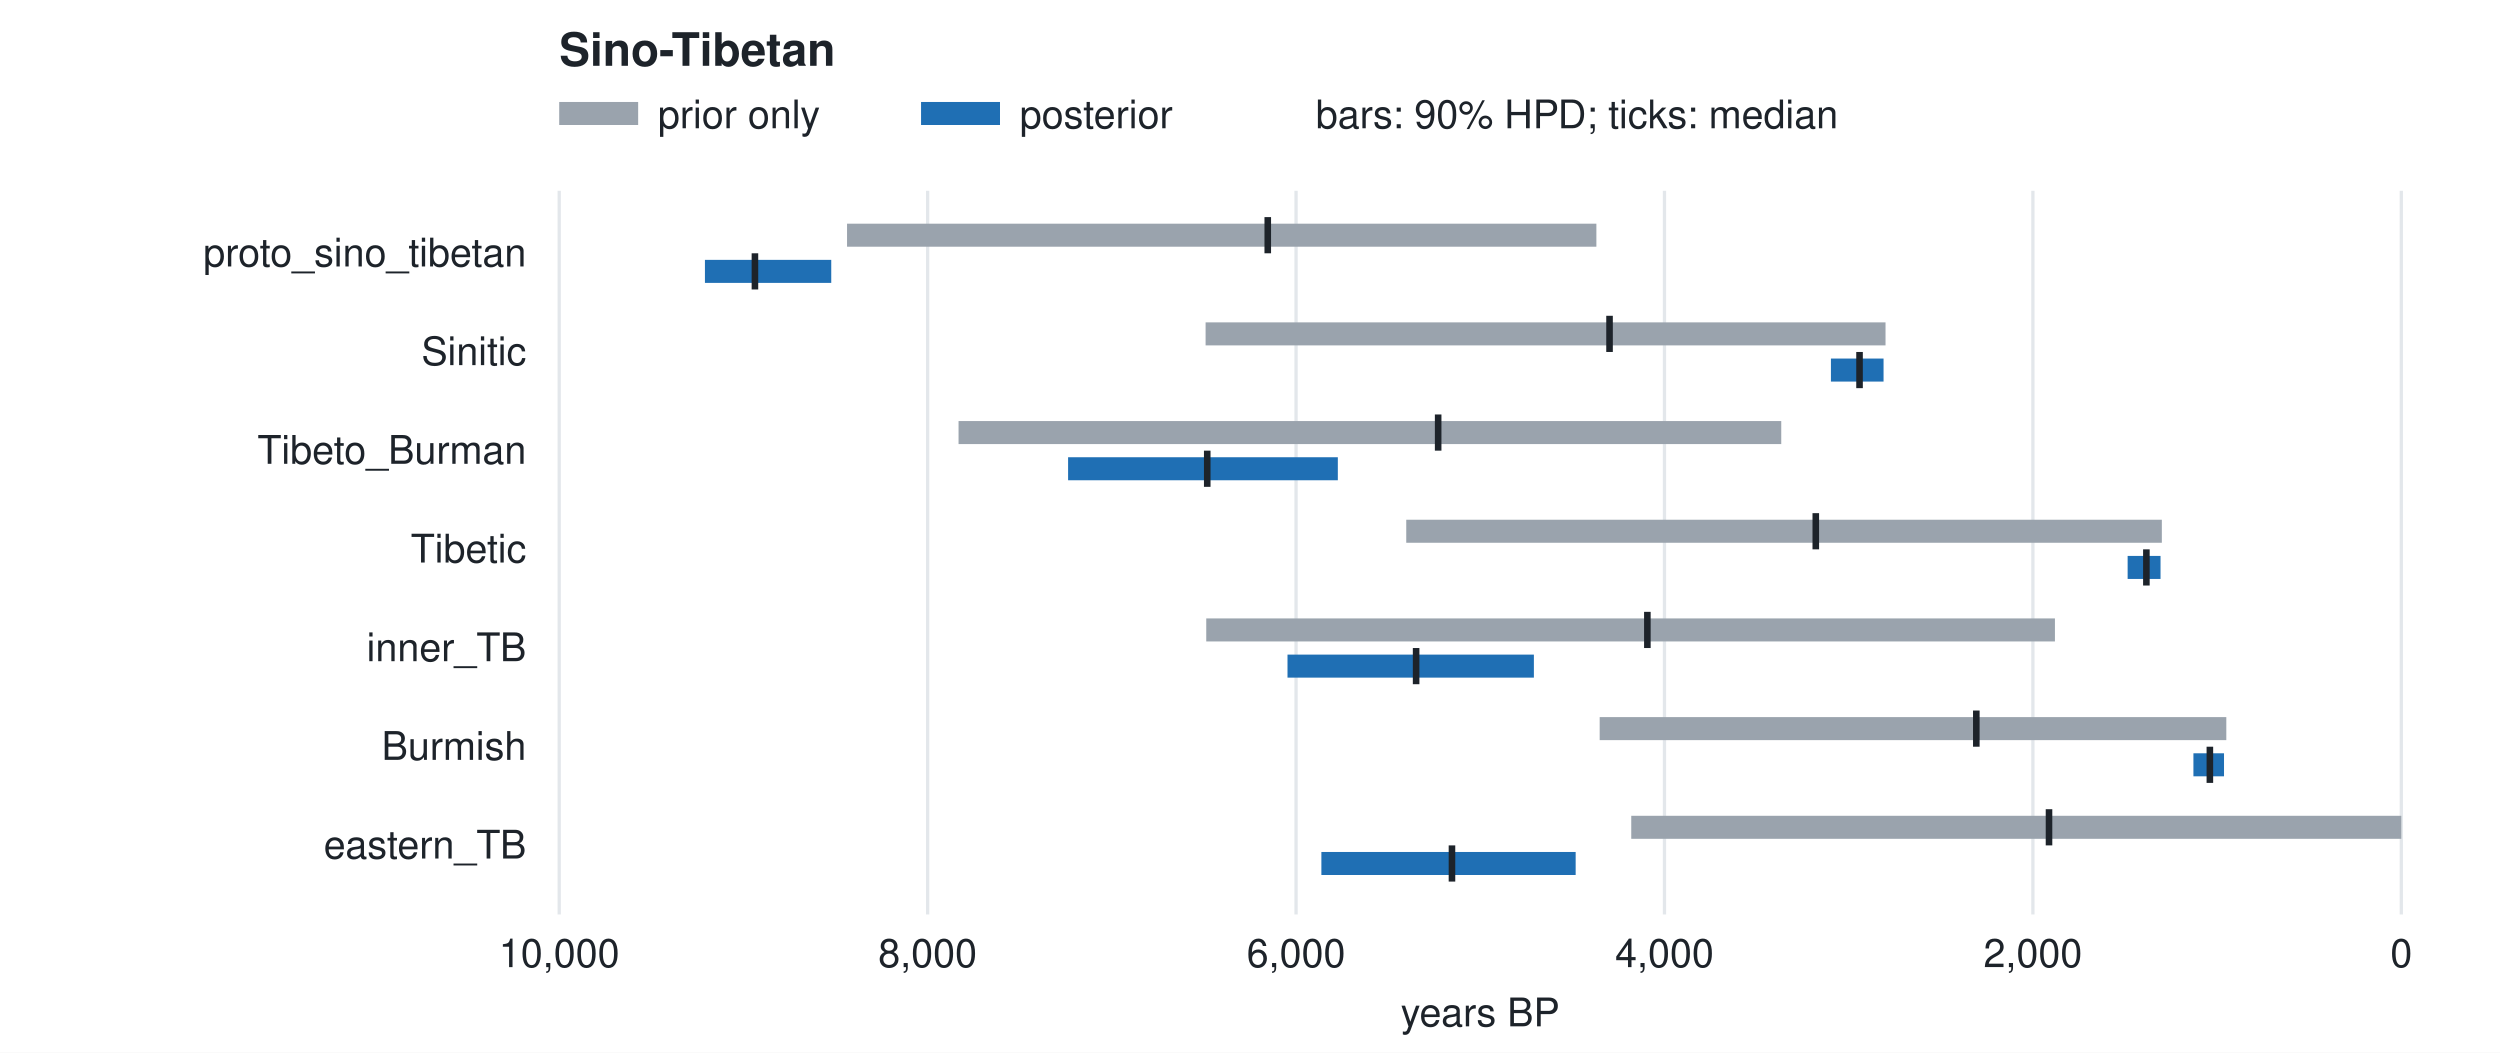
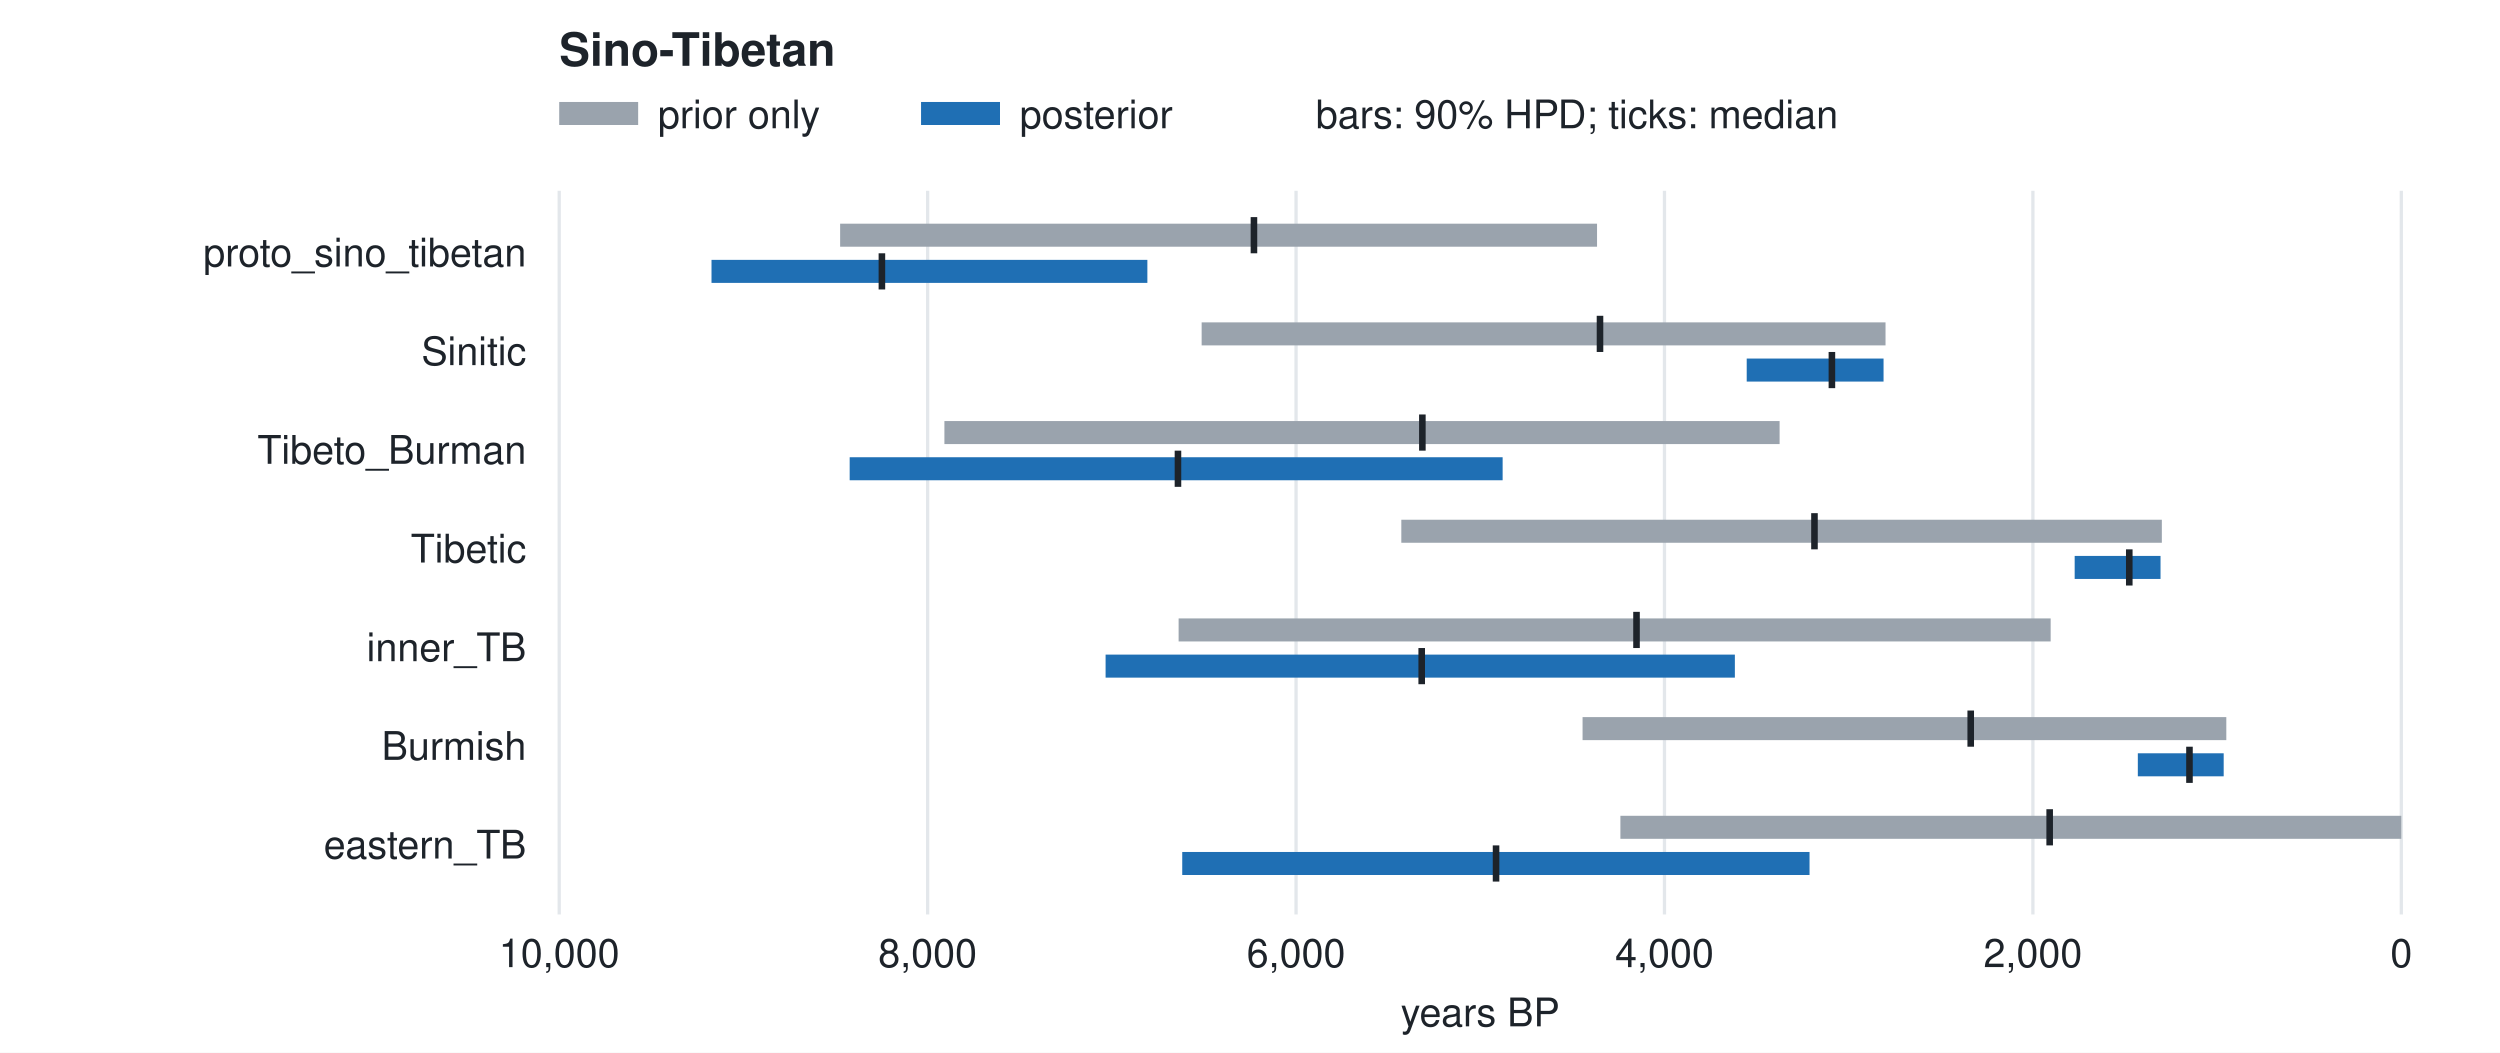
<svg xmlns="http://www.w3.org/2000/svg" width="760" height="320" viewBox="0 0 760 320" font-family="Helvetica, Arial, sans-serif" font-size="12">
  <rect width="100%" height="100%" fill="#ffffff" />
  <text x="170" y="20" font-size="14" font-weight="bold" fill="#1d232a">Sino-Tibetan</text>
  <rect x="170" y="31" width="24" height="7" fill="#9aa3ad" />
  <text x="200" y="39" fill="#1d232a">prior only</text>
  <rect x="280" y="31" width="24" height="7" fill="#1f6fb4" />
  <text x="310" y="39" fill="#1d232a">posterior</text>
  <text x="400" y="39" fill="#1d232a">bars: 90% HPD; ticks: median</text>
  <line x1="730.0" y1="58" x2="730.0" y2="278" stroke="#e3e7eb" />
  <text x="730.0" y="294" text-anchor="middle" fill="#1d232a">0</text>
  <line x1="618.0" y1="58" x2="618.0" y2="278" stroke="#e3e7eb" />
  <text x="618.0" y="294" text-anchor="middle" fill="#1d232a">2,000</text>
  <line x1="506.0" y1="58" x2="506.0" y2="278" stroke="#e3e7eb" />
  <text x="506.0" y="294" text-anchor="middle" fill="#1d232a">4,000</text>
  <line x1="394.0" y1="58" x2="394.0" y2="278" stroke="#e3e7eb" />
  <text x="394.0" y="294" text-anchor="middle" fill="#1d232a">6,000</text>
  <line x1="282.0" y1="58" x2="282.0" y2="278" stroke="#e3e7eb" />
  <text x="282.0" y="294" text-anchor="middle" fill="#1d232a">8,000</text>
  <line x1="170.0" y1="58" x2="170.0" y2="278" stroke="#e3e7eb" />
  <text x="170.0" y="294" text-anchor="middle" fill="#1d232a">10,000</text>
  <text x="450.0" y="312" text-anchor="middle" fill="#1d232a">years BP</text>
  <text x="160" y="81.0" text-anchor="end" fill="#1d232a">proto_sino_tibetan</text>
-   <rect x="257.5" y="68.0" width="227.8" height="7" fill="#9aa3ad" />
-   <line x1="385.4" y1="66.0" x2="385.4" y2="77.0" stroke="#1d232a" stroke-width="2" />
-   <rect x="214.3" y="79.0" width="38.4" height="7" fill="#1f6fb4" />
-   <line x1="229.5" y1="77.0" x2="229.5" y2="88.0" stroke="#1d232a" stroke-width="2" />
+   <rect x="255.4" y="68.0" width="230.1" height="7" fill="#9aa3ad" />
+   <line x1="381.2" y1="66.0" x2="381.2" y2="77.0" stroke="#1d232a" stroke-width="2" />
+   <rect x="216.3" y="79.0" width="132.5" height="7" fill="#1f6fb4" />
+   <line x1="268.1" y1="77.0" x2="268.1" y2="88.0" stroke="#1d232a" stroke-width="2" />
  <text x="160" y="111.0" text-anchor="end" fill="#1d232a">Sinitic</text>
-   <rect x="366.5" y="98.0" width="206.7" height="7" fill="#9aa3ad" />
-   <line x1="489.3" y1="96.0" x2="489.3" y2="107.0" stroke="#1d232a" stroke-width="2" />
-   <rect x="556.6" y="109.0" width="16.0" height="7" fill="#1f6fb4" />
-   <line x1="565.3" y1="107.0" x2="565.3" y2="118.0" stroke="#1d232a" stroke-width="2" />
+   <rect x="365.3" y="98.0" width="207.9" height="7" fill="#9aa3ad" />
+   <line x1="486.4" y1="96.0" x2="486.4" y2="107.0" stroke="#1d232a" stroke-width="2" />
+   <rect x="531.0" y="109.0" width="41.6" height="7" fill="#1f6fb4" />
+   <line x1="556.9" y1="107.0" x2="556.9" y2="118.0" stroke="#1d232a" stroke-width="2" />
  <text x="160" y="141.0" text-anchor="end" fill="#1d232a">Tibeto_Burman</text>
-   <rect x="291.4" y="128.0" width="250.1" height="7" fill="#9aa3ad" />
-   <line x1="437.2" y1="126.0" x2="437.2" y2="137.0" stroke="#1d232a" stroke-width="2" />
-   <rect x="324.7" y="139.0" width="82.0" height="7" fill="#1f6fb4" />
-   <line x1="367.0" y1="137.0" x2="367.0" y2="148.0" stroke="#1d232a" stroke-width="2" />
+   <rect x="287.1" y="128.0" width="253.9" height="7" fill="#9aa3ad" />
+   <line x1="432.4" y1="126.0" x2="432.4" y2="137.0" stroke="#1d232a" stroke-width="2" />
+   <rect x="258.3" y="139.0" width="198.5" height="7" fill="#1f6fb4" />
+   <line x1="358.1" y1="137.0" x2="358.1" y2="148.0" stroke="#1d232a" stroke-width="2" />
  <text x="160" y="171.0" text-anchor="end" fill="#1d232a">Tibetic</text>
-   <rect x="427.5" y="158.0" width="229.7" height="7" fill="#9aa3ad" />
-   <line x1="552.0" y1="156.0" x2="552.0" y2="167.0" stroke="#1d232a" stroke-width="2" />
-   <rect x="646.8" y="169.0" width="10.0" height="7" fill="#1f6fb4" />
-   <line x1="652.5" y1="167.0" x2="652.5" y2="178.0" stroke="#1d232a" stroke-width="2" />
+   <rect x="426.0" y="158.0" width="231.2" height="7" fill="#9aa3ad" />
+   <line x1="551.6" y1="156.0" x2="551.6" y2="167.0" stroke="#1d232a" stroke-width="2" />
+   <rect x="630.7" y="169.0" width="26.1" height="7" fill="#1f6fb4" />
+   <line x1="647.3" y1="167.0" x2="647.3" y2="178.0" stroke="#1d232a" stroke-width="2" />
  <text x="160" y="201.0" text-anchor="end" fill="#1d232a">inner_TB</text>
-   <rect x="366.7" y="188.0" width="258.0" height="7" fill="#9aa3ad" />
-   <line x1="500.8" y1="186.0" x2="500.8" y2="197.0" stroke="#1d232a" stroke-width="2" />
-   <rect x="391.4" y="199.0" width="74.9" height="7" fill="#1f6fb4" />
-   <line x1="430.5" y1="197.0" x2="430.5" y2="208.0" stroke="#1d232a" stroke-width="2" />
+   <rect x="358.3" y="188.0" width="265.1" height="7" fill="#9aa3ad" />
+   <line x1="497.5" y1="186.0" x2="497.5" y2="197.0" stroke="#1d232a" stroke-width="2" />
+   <rect x="336.1" y="199.0" width="191.3" height="7" fill="#1f6fb4" />
+   <line x1="432.2" y1="197.0" x2="432.2" y2="208.0" stroke="#1d232a" stroke-width="2" />
  <text x="160" y="231.0" text-anchor="end" fill="#1d232a">Burmish</text>
-   <rect x="486.3" y="218.0" width="190.5" height="7" fill="#9aa3ad" />
-   <line x1="600.8" y1="216.0" x2="600.8" y2="227.0" stroke="#1d232a" stroke-width="2" />
-   <rect x="666.8" y="229.0" width="9.3" height="7" fill="#1f6fb4" />
-   <line x1="671.8" y1="227.0" x2="671.8" y2="238.0" stroke="#1d232a" stroke-width="2" />
+   <rect x="481.1" y="218.0" width="195.7" height="7" fill="#9aa3ad" />
+   <line x1="599.1" y1="216.0" x2="599.1" y2="227.0" stroke="#1d232a" stroke-width="2" />
+   <rect x="649.9" y="229.0" width="26.1" height="7" fill="#1f6fb4" />
+   <line x1="665.6" y1="227.0" x2="665.6" y2="238.0" stroke="#1d232a" stroke-width="2" />
  <text x="160" y="261.0" text-anchor="end" fill="#1d232a">eastern_TB</text>
-   <rect x="495.9" y="248.0" width="234.1" height="7" fill="#9aa3ad" />
-   <line x1="622.9" y1="246.0" x2="622.9" y2="257.0" stroke="#1d232a" stroke-width="2" />
-   <rect x="401.7" y="259.0" width="77.3" height="7" fill="#1f6fb4" />
-   <line x1="441.4" y1="257.0" x2="441.4" y2="268.0" stroke="#1d232a" stroke-width="2" />
+   <rect x="492.6" y="248.0" width="237.4" height="7" fill="#9aa3ad" />
+   <line x1="623.1" y1="246.0" x2="623.1" y2="257.0" stroke="#1d232a" stroke-width="2" />
+   <rect x="359.4" y="259.0" width="190.7" height="7" fill="#1f6fb4" />
+   <line x1="454.8" y1="257.0" x2="454.8" y2="268.0" stroke="#1d232a" stroke-width="2" />
</svg>
